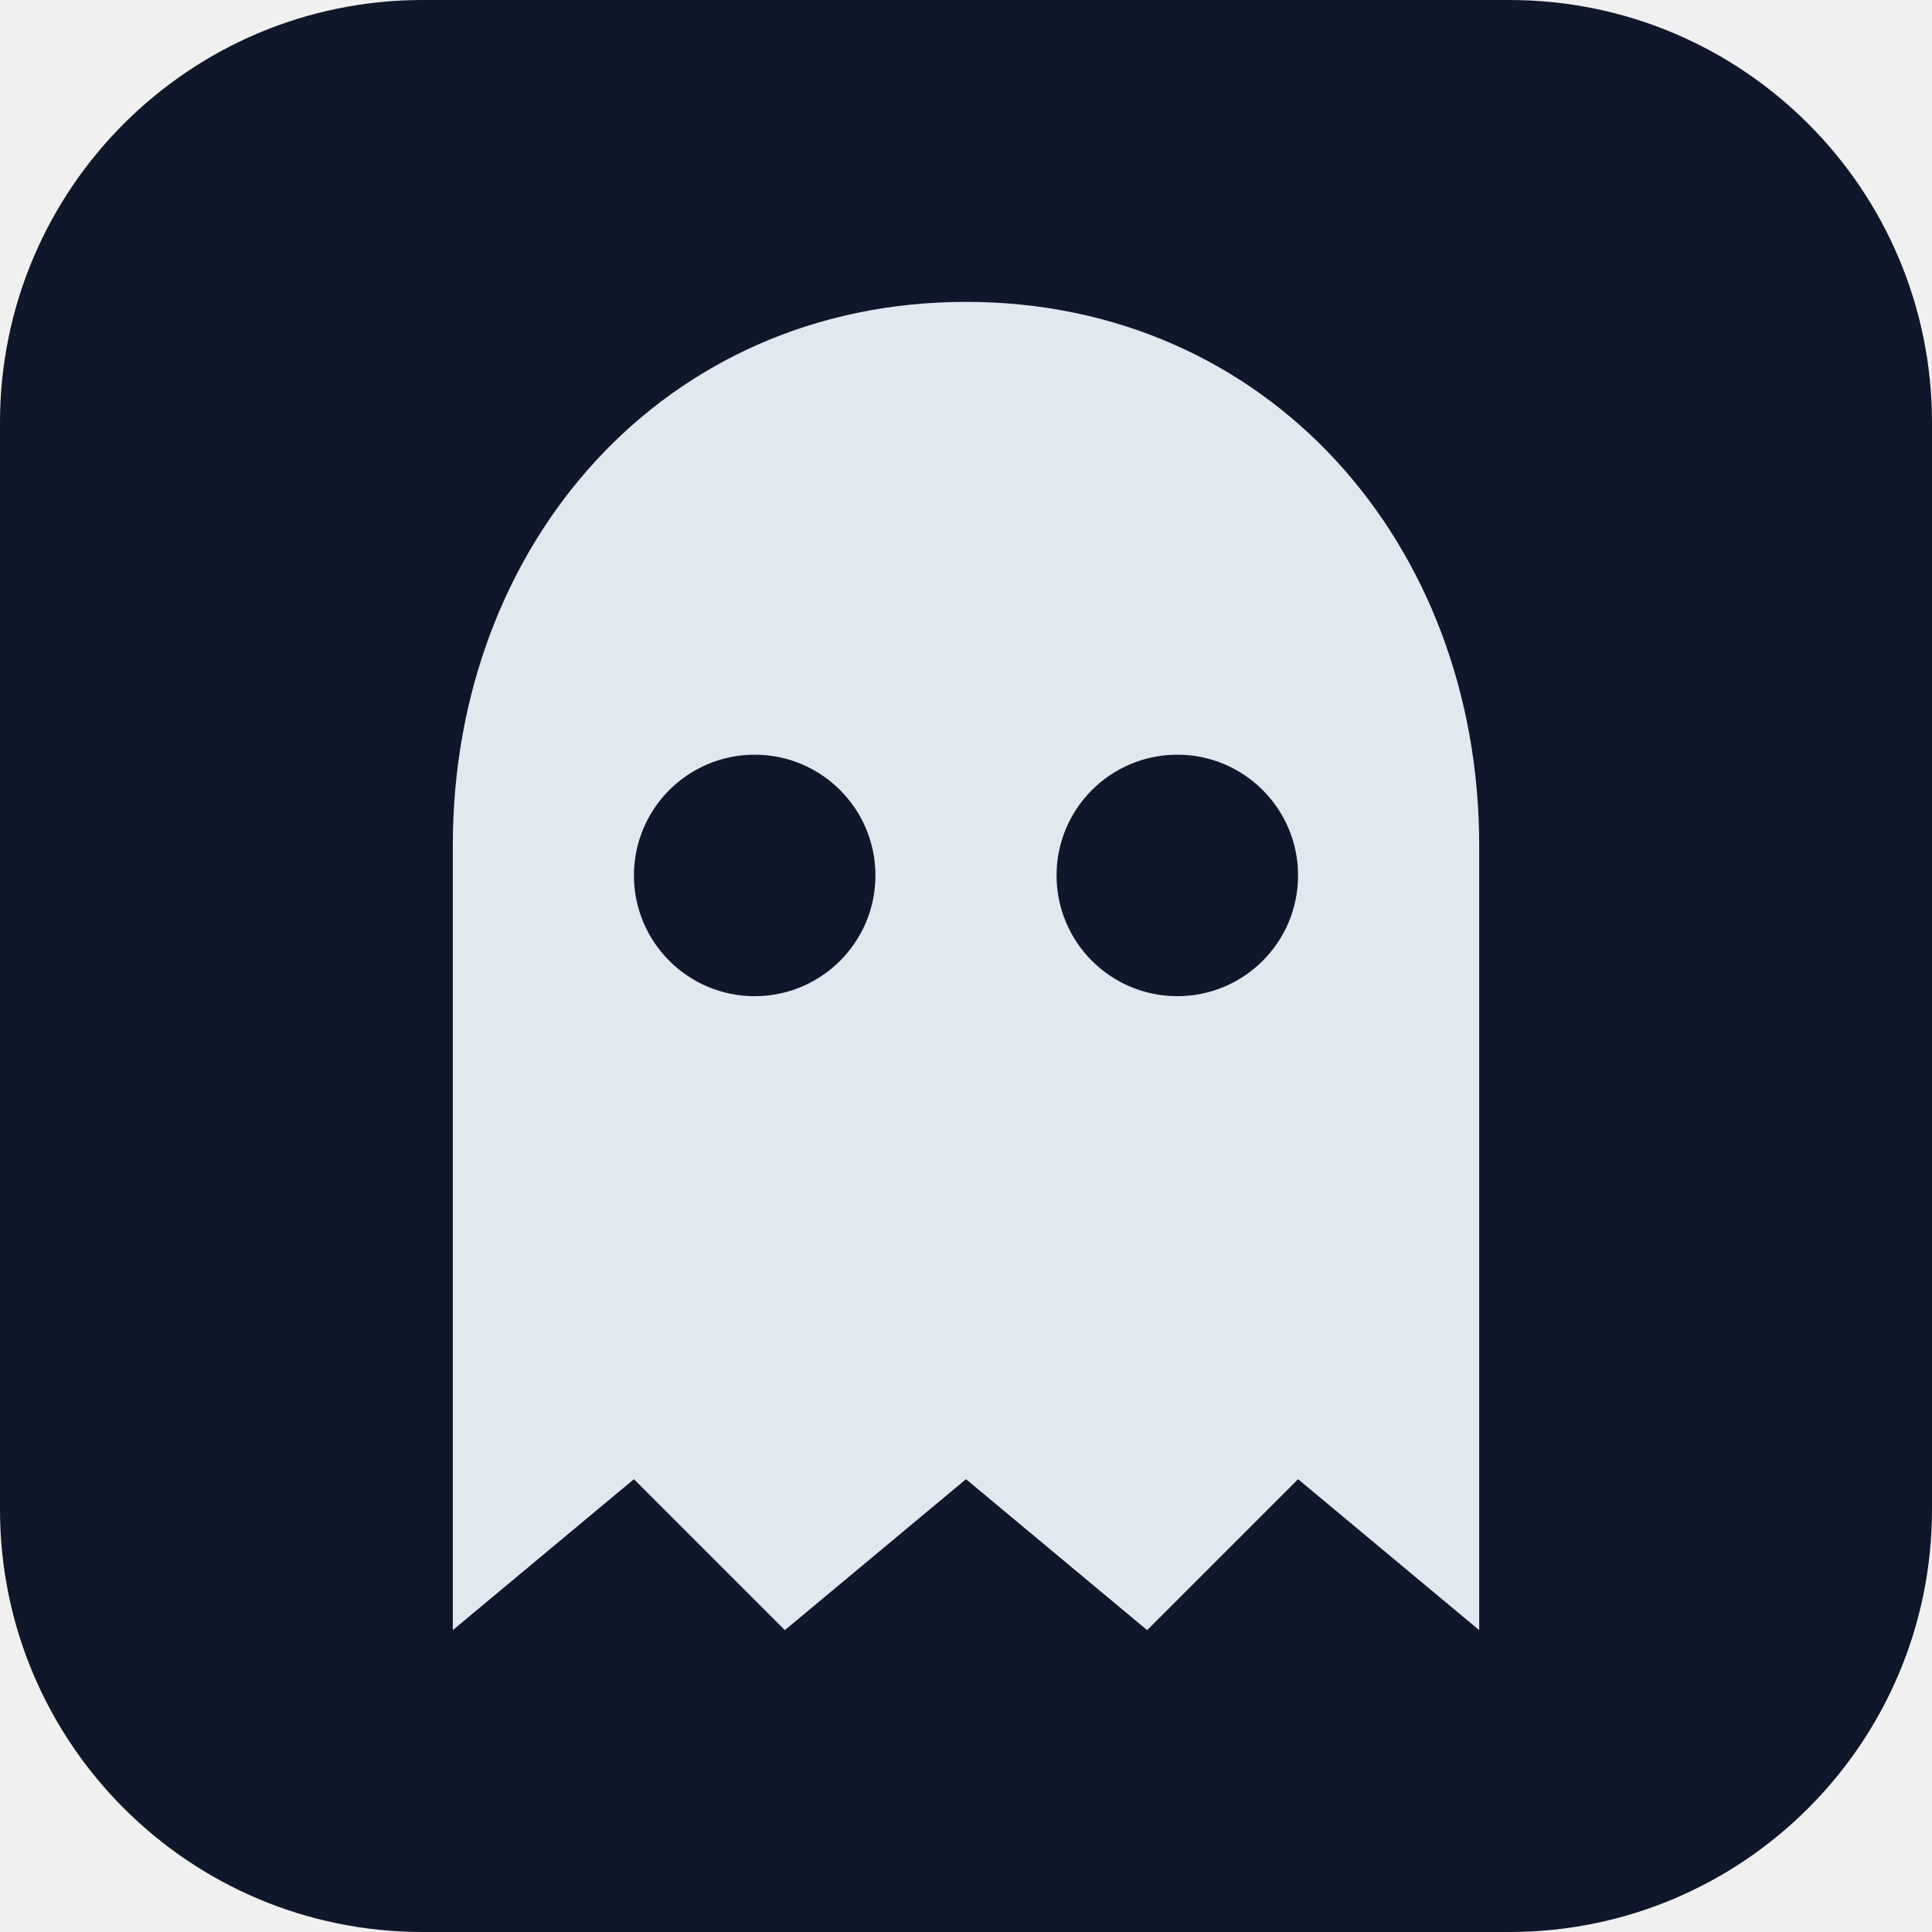
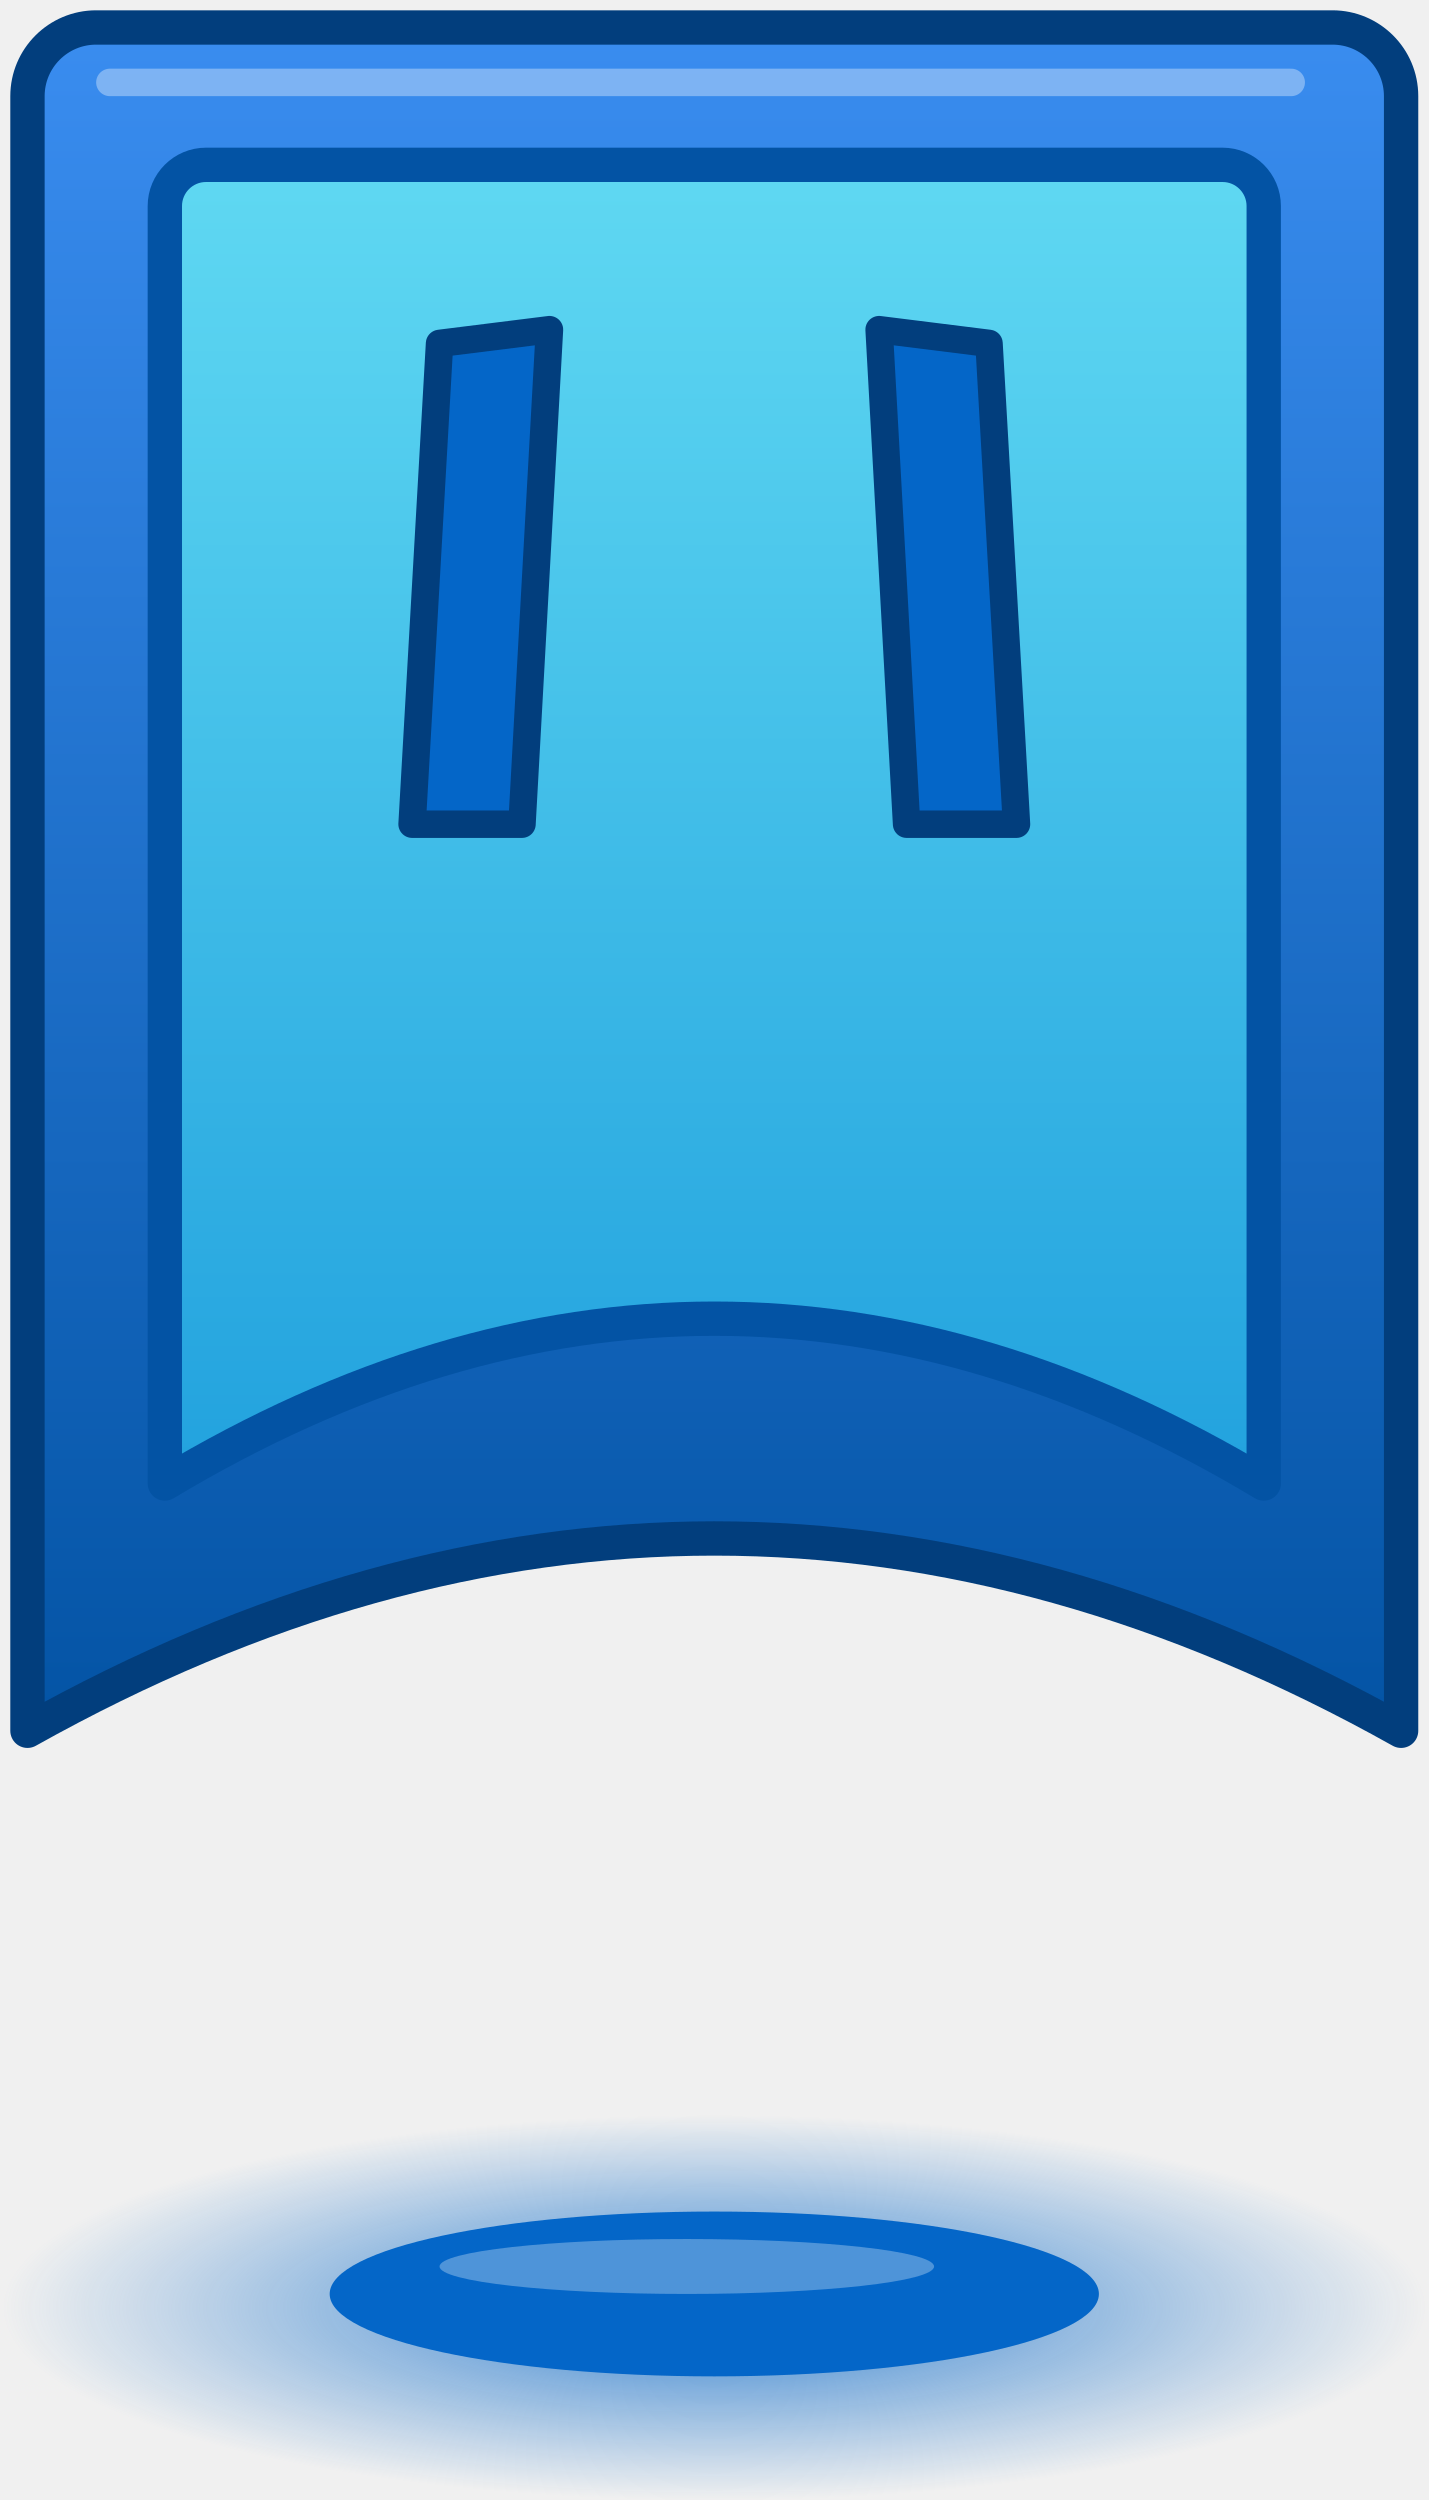
- <svg xmlns="http://www.w3.org/2000/svg" viewBox="0 0 64 64">
-   <rect width="64" height="64" rx="14" fill="#0f172a" />
-   <path d="M32 10c-10 0-17 8-17 18v26l6-5 5 5 6-5 6 5 5-5 6 5V28c0-10-7-18-17-18z" fill="#e2e8f0" />
-   <circle cx="25" cy="29" r="4" fill="#0f172a" />
-   <circle cx="39" cy="29" r="4" fill="#0f172a" />
+ <svg xmlns="http://www.w3.org/2000/svg" viewBox="0 0 104 182">
+   <defs>
+     <linearGradient id="b" x1="0" y1="0" x2="0" y2="1">
+       <stop offset="0" stop-color="#3A8DF0" />
+       <stop offset="1" stop-color="#0353A4" />
+     </linearGradient>
+     <linearGradient id="f" x1="0" y1="0" x2="0" y2="1">
+       <stop offset="0" stop-color="#5FD8F2" />
+       <stop offset="1" stop-color="#22A2DE" />
+     </linearGradient>
+     <radialGradient id="g">
+       <stop offset="0" stop-color="#0466C8" stop-opacity=".8" />
+       <stop offset="1" stop-color="#0466C8" stop-opacity="0" />
+     </radialGradient>
+   </defs>
+   <ellipse cx="52" cy="168" rx="52" ry="14" fill="url(#g)" />
+   <ellipse cx="52" cy="167" rx="28" ry="6" fill="#0466C8" />
+   <ellipse cx="50" cy="165" rx="18" ry="2" fill="#7FB2E5" opacity=".6" />
+   <path d="M7 2h90a5 5 0 0 1 5 5v119Q52 98 2 126V7a5 5 0 0 1 5-5z" fill="url(#b)" stroke="#023E7D" stroke-width="2.5" stroke-linejoin="round" />
+   <path d="M15 12h74a3 3 0 0 1 3 3v93Q52 84 12 108V15a3 3 0 0 1 3-3z" fill="url(#f)" stroke="#0353A4" stroke-width="2.5" stroke-linejoin="round" />
+   <path d="M32 25l8-1-2 36h-8z M64 24l8 1 2 35h-8z" fill="#0466C8" stroke="#023E7D" stroke-width="2" stroke-linejoin="round" />
+   <path d="M8 6h86" stroke="#fff" stroke-opacity=".35" stroke-width="2" stroke-linecap="round" />
</svg>
